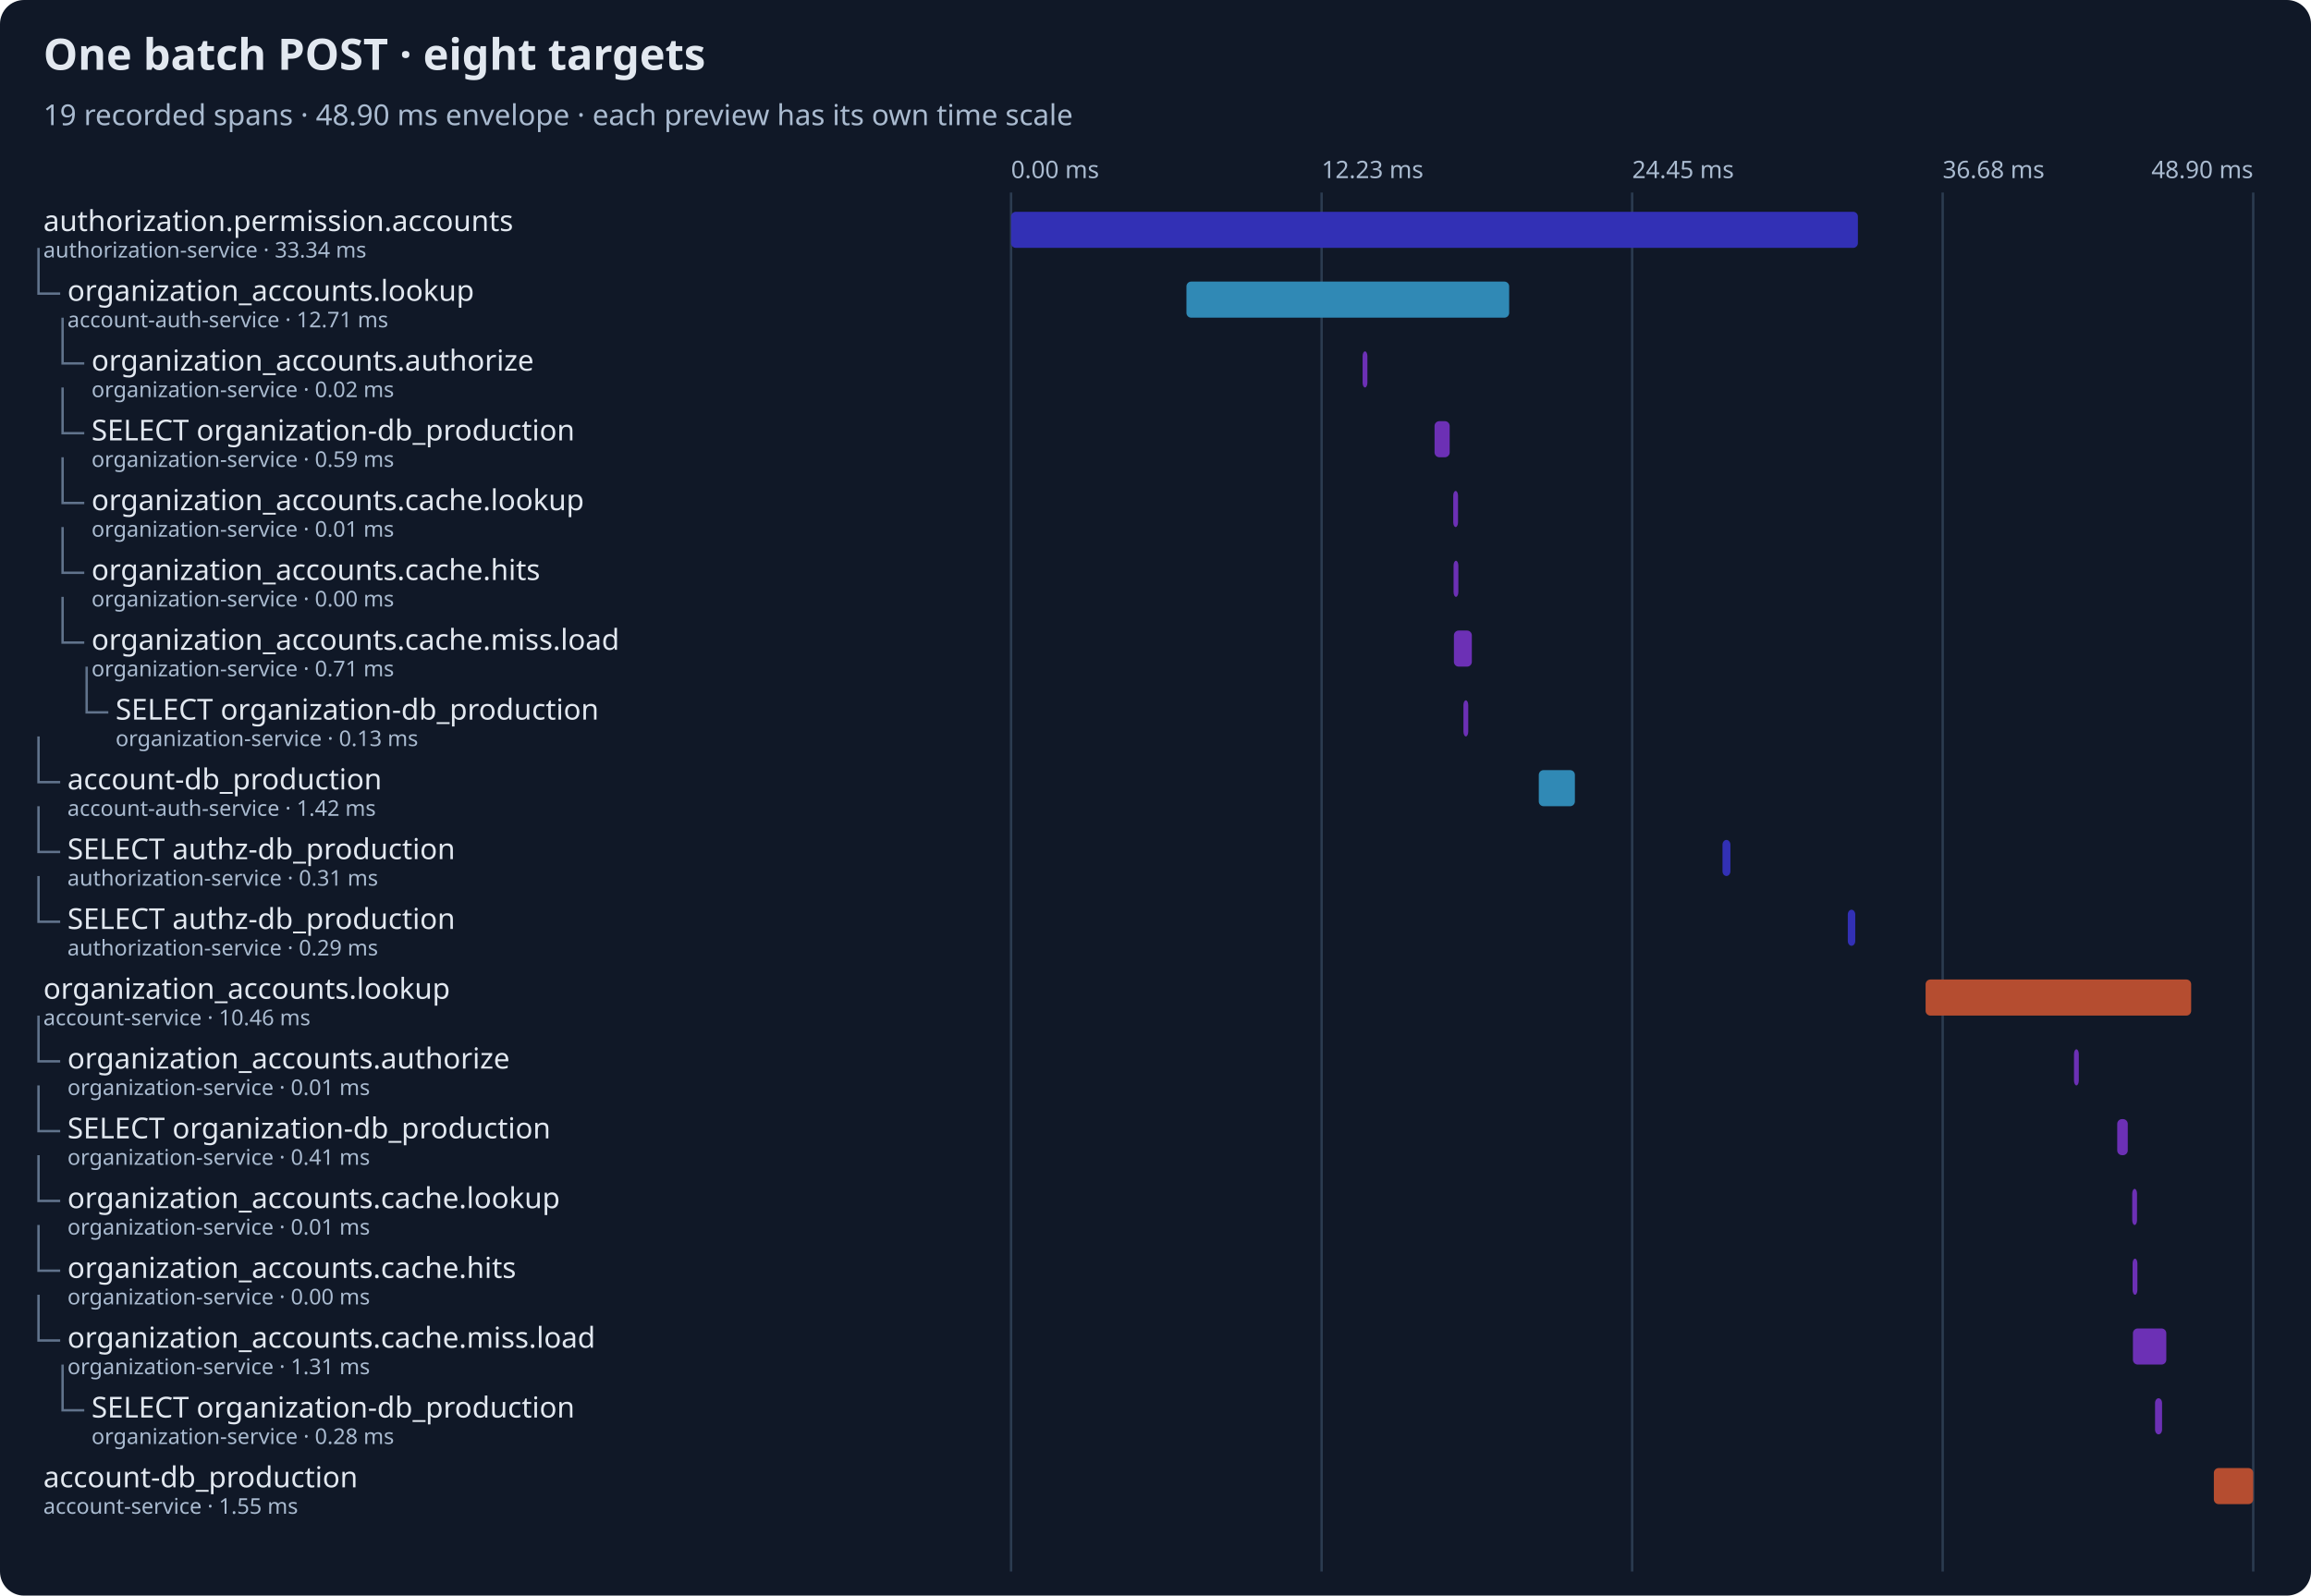
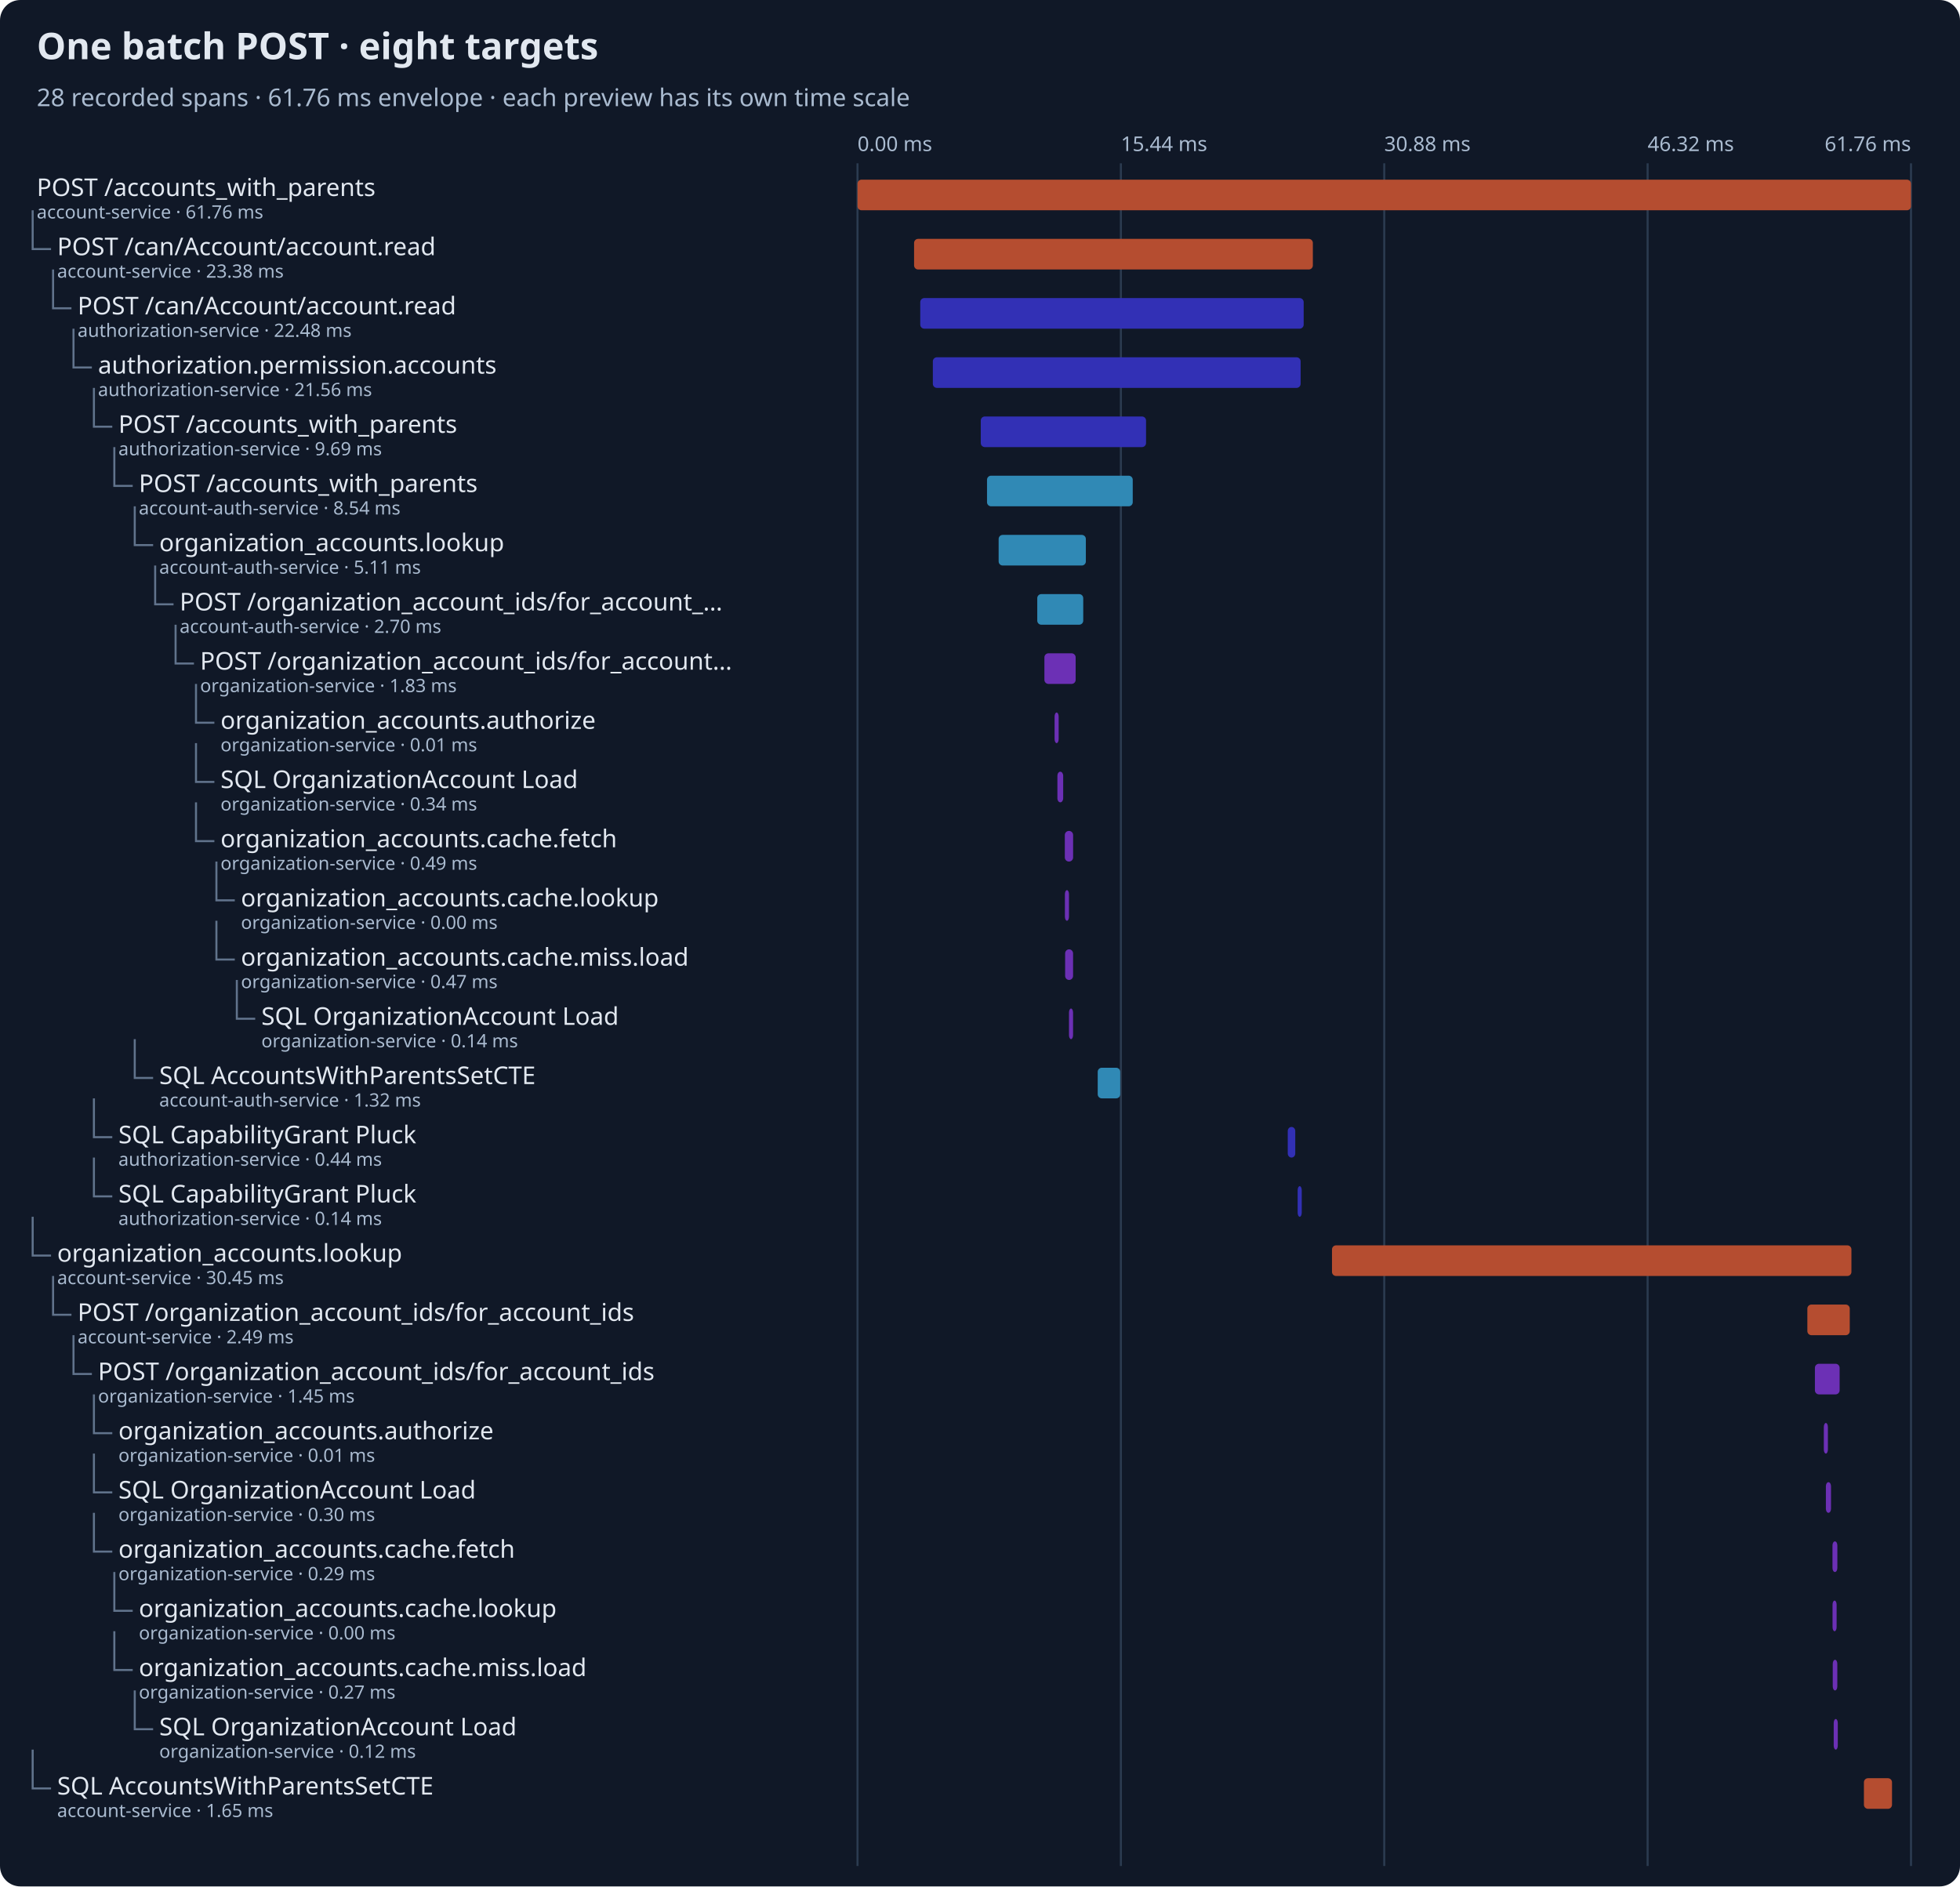
- <svg xmlns="http://www.w3.org/2000/svg" width="960" height="663" viewBox="0 0 960 663" role="img" aria-labelledby="title desc">
-   <rect width="960" height="663" rx="10" fill="#101827" />
+ <svg xmlns="http://www.w3.org/2000/svg" width="960" height="924" viewBox="0 0 960 924" role="img" aria-labelledby="title desc">
+   <rect width="960" height="924" rx="10" fill="#101827" />
  <g font-family="system-ui,sans-serif" fill="#e2e8f0">
    <text x="18" y="29" font-size="18" font-weight="600">One batch POST · eight targets</text>
-     <text x="18" y="52" font-size="12" fill="#aabbd0">19 recorded spans · 48.90 ms envelope · each preview has its own time scale</text>
-     <path d="M420 80V653" stroke="#2b3b50" />
+     <text x="18" y="52" font-size="12" fill="#aabbd0">28 recorded spans · 61.76 ms envelope · each preview has its own time scale</text>
+     <path d="M420 80V914" stroke="#2b3b50" />
    <text x="420" y="74" text-anchor="start" font-size="10" fill="#aabbd0">0.00 ms</text>
-     <path d="M549 80V653" stroke="#2b3b50" />
-     <text x="549" y="74" text-anchor="start" font-size="10" fill="#aabbd0">12.23 ms</text>
-     <path d="M678 80V653" stroke="#2b3b50" />
-     <text x="678" y="74" text-anchor="start" font-size="10" fill="#aabbd0">24.45 ms</text>
-     <path d="M807 80V653" stroke="#2b3b50" />
-     <text x="807" y="74" text-anchor="start" font-size="10" fill="#aabbd0">36.68 ms</text>
-     <path d="M936 80V653" stroke="#2b3b50" />
-     <text x="936" y="74" text-anchor="end" font-size="10" fill="#aabbd0">48.90 ms</text>
-     <g data-span-id="7a9c49034fd5af43">
-       <text x="18" y="96" font-size="12">authorization.permission.accounts</text>
-       <text x="18" y="107" font-size="9" fill="#aabbd0">authorization-service · 33.34 ms</text>
-       <rect x="420" y="88" width="351.78" height="15" rx="2" fill="hsl(241 58% 45%)" />
+     <path d="M549 80V914" stroke="#2b3b50" />
+     <text x="549" y="74" text-anchor="start" font-size="10" fill="#aabbd0">15.44 ms</text>
+     <path d="M678 80V914" stroke="#2b3b50" />
+     <text x="678" y="74" text-anchor="start" font-size="10" fill="#aabbd0">30.88 ms</text>
+     <path d="M807 80V914" stroke="#2b3b50" />
+     <text x="807" y="74" text-anchor="start" font-size="10" fill="#aabbd0">46.32 ms</text>
+     <path d="M936 80V914" stroke="#2b3b50" />
+     <text x="936" y="74" text-anchor="end" font-size="10" fill="#aabbd0">61.76 ms</text>
+     <g data-span-id="901c9b0c8297a80e">
+       <text x="18" y="96" font-size="12">POST /accounts_with_parents</text>
+       <text x="18" y="107" font-size="9" fill="#aabbd0">account-service · 61.76 ms</text>
+       <rect x="420" y="88" width="516" height="15" rx="2" fill="hsl(13 58% 45%)" />
    </g>
    <path d="M16 103V122H25" stroke="#61738c" fill="none" />
-     <g data-span-id="3558bbc15d26717a">
-       <text x="28" y="125" font-size="12">organization_accounts.lookup</text>
-       <text x="28" y="136" font-size="9" fill="#aabbd0">account-auth-service · 12.71 ms</text>
-       <rect x="492.851" y="117" width="134.062" height="15" rx="2" fill="hsl(200 58% 45%)" />
+     <g data-span-id="1fd6effcfc5023c0">
+       <text x="28" y="125" font-size="12">POST /can/Account/account.read</text>
+       <text x="28" y="136" font-size="9" fill="#aabbd0">account-service · 23.38 ms</text>
+       <rect x="447.713" y="117" width="195.318" height="15" rx="2" fill="hsl(13 58% 45%)" />
    </g>
    <path d="M26 132V151H35" stroke="#61738c" fill="none" />
-     <g data-span-id="2e22893972d00658">
-       <text x="38" y="154" font-size="12">organization_accounts.authorize</text>
-       <text x="38" y="165" font-size="9" fill="#aabbd0">organization-service · 0.02 ms</text>
-       <rect x="566.028" y="146" width="2" height="15" rx="2" fill="hsl(267 58% 45%)" />
+     <g data-span-id="e71abfb775c27acf">
+       <text x="38" y="154" font-size="12">POST /can/Account/account.read</text>
+       <text x="38" y="165" font-size="9" fill="#aabbd0">authorization-service · 22.48 ms</text>
+       <rect x="450.737" y="146" width="187.799" height="15" rx="2" fill="hsl(241 58% 45%)" />
    </g>
-     <path d="M26 161V180H35" stroke="#61738c" fill="none" />
-     <g data-span-id="33d65f3a43a7152b">
-       <text x="38" y="183" font-size="12">SELECT organization-db_production</text>
-       <text x="38" y="194" font-size="9" fill="#aabbd0">organization-service · 0.59 ms</text>
-       <rect x="595.922" y="175" width="6.278" height="15" rx="2" fill="hsl(267 58% 45%)" />
+     <path d="M36 161V180H45" stroke="#61738c" fill="none" />
+     <g data-span-id="00976aa51a48ca46">
+       <text x="48" y="183" font-size="12">authorization.permission.accounts</text>
+       <text x="48" y="194" font-size="9" fill="#aabbd0">authorization-service · 21.56 ms</text>
+       <rect x="456.903" y="175" width="180.138" height="15" rx="2" fill="hsl(241 58% 45%)" />
    </g>
-     <path d="M26 190V209H35" stroke="#61738c" fill="none" />
-     <g data-span-id="ee1fae3779b720a3">
-       <text x="38" y="212" font-size="12">organization_accounts.cache.lookup</text>
-       <text x="38" y="223" font-size="9" fill="#aabbd0">organization-service · 0.01 ms</text>
-       <rect x="603.677" y="204" width="2" height="15" rx="2" fill="hsl(267 58% 45%)" />
+     <path d="M46 190V209H55" stroke="#61738c" fill="none" />
+     <g data-span-id="ce435a9b25deda30">
+       <text x="58" y="212" font-size="12">POST /accounts_with_parents</text>
+       <text x="58" y="223" font-size="9" fill="#aabbd0">authorization-service · 9.69 ms</text>
+       <rect x="480.38" y="204" width="80.95" height="15" rx="2" fill="hsl(241 58% 45%)" />
    </g>
-     <path d="M26 219V238H35" stroke="#61738c" fill="none" />
-     <g data-span-id="043616b7c8d41fab">
-       <text x="38" y="241" font-size="12">organization_accounts.cache.hits</text>
-       <text x="38" y="252" font-size="9" fill="#aabbd0">organization-service · 0.00 ms</text>
-       <rect x="603.815" y="233" width="2" height="15" rx="2" fill="hsl(267 58% 45%)" />
+     <path d="M56 219V238H65" stroke="#61738c" fill="none" />
+     <g data-span-id="6cc365a5dd92c51a">
+       <text x="68" y="241" font-size="12">POST /accounts_with_parents</text>
+       <text x="68" y="252" font-size="9" fill="#aabbd0">account-auth-service · 8.54 ms</text>
+       <rect x="483.438" y="233" width="71.375" height="15" rx="2" fill="hsl(200 58% 45%)" />
    </g>
-     <path d="M26 248V267H35" stroke="#61738c" fill="none" />
-     <g data-span-id="78f38d7fae61bd3a">
-       <text x="38" y="270" font-size="12">organization_accounts.cache.miss.load</text>
-       <text x="38" y="281" font-size="9" fill="#aabbd0">organization-service · 0.71 ms</text>
-       <rect x="603.962" y="262" width="7.45" height="15" rx="2" fill="hsl(267 58% 45%)" />
+     <path d="M66 248V267H75" stroke="#61738c" fill="none" />
+     <g data-span-id="d3353bc6e225ee7f">
+       <text x="78" y="270" font-size="12">organization_accounts.lookup</text>
+       <text x="78" y="281" font-size="9" fill="#aabbd0">account-auth-service · 5.11 ms</text>
+       <rect x="489.128" y="262" width="42.718" height="15" rx="2" fill="hsl(200 58% 45%)" />
    </g>
-     <path d="M36 277V296H45" stroke="#61738c" fill="none" />
-     <g data-span-id="5774bfda59f58fb1">
-       <text x="48" y="299" font-size="12">SELECT organization-db_production</text>
-       <text x="48" y="310" font-size="9" fill="#aabbd0">organization-service · 0.13 ms</text>
-       <rect x="607.919" y="291" width="2" height="15" rx="2" fill="hsl(267 58% 45%)" />
+     <path d="M76 277V296H85" stroke="#61738c" fill="none" />
+     <g data-span-id="23384d3bc11248ac">
+       <text x="88" y="299" font-size="12">POST /organization_account_ids/for_account_…</text>
+       <text x="88" y="310" font-size="9" fill="#aabbd0">account-auth-service · 2.70 ms</text>
+       <rect x="508.043" y="291" width="22.525" height="15" rx="2" fill="hsl(200 58% 45%)" />
    </g>
-     <path d="M16 306V325H25" stroke="#61738c" fill="none" />
-     <g data-span-id="a300bd92ad3dc5db">
-       <text x="28" y="328" font-size="12">account-db_production</text>
-       <text x="28" y="339" font-size="9" fill="#aabbd0">account-auth-service · 1.42 ms</text>
-       <rect x="639.216" y="320" width="15.005" height="15" rx="2" fill="hsl(200 58% 45%)" />
+     <path d="M86 306V325H95" stroke="#61738c" fill="none" />
+     <g data-span-id="4effbf054f838e88">
+       <text x="98" y="328" font-size="12">POST /organization_account_ids/for_account…</text>
+       <text x="98" y="339" font-size="9" fill="#aabbd0">organization-service · 1.83 ms</text>
+       <rect x="511.543" y="320" width="15.306" height="15" rx="2" fill="hsl(267 58% 45%)" />
    </g>
-     <path d="M16 335V354H25" stroke="#61738c" fill="none" />
-     <g data-span-id="baca0a2d4be9365b">
-       <text x="28" y="357" font-size="12">SELECT authz-db_production</text>
-       <text x="28" y="368" font-size="9" fill="#aabbd0">authorization-service · 0.31 ms</text>
-       <rect x="715.538" y="349" width="3.282" height="15" rx="2" fill="hsl(241 58% 45%)" />
+     <path d="M96 335V354H105" stroke="#61738c" fill="none" />
+     <g data-span-id="ef3c1cc5560b969c">
+       <text x="108" y="357" font-size="12">organization_accounts.authorize</text>
+       <text x="108" y="368" font-size="9" fill="#aabbd0">organization-service · 0.01 ms</text>
+       <rect x="516.531" y="349" width="2" height="15" rx="2" fill="hsl(267 58% 45%)" />
    </g>
-     <path d="M16 364V383H25" stroke="#61738c" fill="none" />
-     <g data-span-id="b9b9ea9448b0ab51">
-       <text x="28" y="386" font-size="12">SELECT authz-db_production</text>
-       <text x="28" y="397" font-size="9" fill="#aabbd0">authorization-service · 0.29 ms</text>
-       <rect x="767.581" y="378" width="3.102" height="15" rx="2" fill="hsl(241 58% 45%)" />
+     <path d="M96 364V383H105" stroke="#61738c" fill="none" />
+     <g data-span-id="a61c3eed89182857">
+       <text x="108" y="386" font-size="12">SQL OrganizationAccount Load</text>
+       <text x="108" y="397" font-size="9" fill="#aabbd0">organization-service · 0.34 ms</text>
+       <rect x="517.91" y="378" width="2.832" height="15" rx="2" fill="hsl(267 58% 45%)" />
    </g>
-     <g data-span-id="ff6657cda5f5b110">
-       <text x="18" y="415" font-size="12">organization_accounts.lookup</text>
-       <text x="18" y="426" font-size="9" fill="#aabbd0">account-service · 10.46 ms</text>
-       <rect x="799.901" y="407" width="110.32" height="15" rx="2" fill="hsl(13 58% 45%)" />
+     <path d="M96 393V412H105" stroke="#61738c" fill="none" />
+     <g data-span-id="9bd12325c68fb52d">
+       <text x="108" y="415" font-size="12">organization_accounts.cache.fetch</text>
+       <text x="108" y="426" font-size="9" fill="#aabbd0">organization-service · 0.49 ms</text>
+       <rect x="521.544" y="407" width="4.06" height="15" rx="2" fill="hsl(267 58% 45%)" />
    </g>
-     <path d="M16 422V441H25" stroke="#61738c" fill="none" />
-     <g data-span-id="bdf2adbcbb3a0292">
-       <text x="28" y="444" font-size="12">organization_accounts.authorize</text>
-       <text x="28" y="455" font-size="9" fill="#aabbd0">organization-service · 0.01 ms</text>
-       <rect x="861.546" y="436" width="2" height="15" rx="2" fill="hsl(267 58% 45%)" />
+     <path d="M106 422V441H115" stroke="#61738c" fill="none" />
+     <g data-span-id="95ffc01898f3057f">
+       <text x="118" y="444" font-size="12">organization_accounts.cache.lookup</text>
+       <text x="118" y="455" font-size="9" fill="#aabbd0">organization-service · 0.00 ms</text>
+       <rect x="521.586" y="436" width="2" height="15" rx="2" fill="hsl(267 58% 45%)" />
    </g>
-     <path d="M16 451V470H25" stroke="#61738c" fill="none" />
-     <g data-span-id="5171715402437de5">
-       <text x="28" y="473" font-size="12">SELECT organization-db_production</text>
-       <text x="28" y="484" font-size="9" fill="#aabbd0">organization-service · 0.41 ms</text>
-       <rect x="879.505" y="465" width="4.379" height="15" rx="2" fill="hsl(267 58% 45%)" />
+     <path d="M106 451V470H115" stroke="#61738c" fill="none" />
+     <g data-span-id="4356a12cf2cd3d6e">
+       <text x="118" y="473" font-size="12">organization_accounts.cache.miss.load</text>
+       <text x="118" y="484" font-size="9" fill="#aabbd0">organization-service · 0.47 ms</text>
+       <rect x="521.694" y="465" width="3.893" height="15" rx="2" fill="hsl(267 58% 45%)" />
    </g>
-     <path d="M16 480V499H25" stroke="#61738c" fill="none" />
-     <g data-span-id="ed34f0177121ad91">
-       <text x="28" y="502" font-size="12">organization_accounts.cache.lookup</text>
-       <text x="28" y="513" font-size="9" fill="#aabbd0">organization-service · 0.01 ms</text>
-       <rect x="885.731" y="494" width="2" height="15" rx="2" fill="hsl(267 58% 45%)" />
+     <path d="M116 480V499H125" stroke="#61738c" fill="none" />
+     <g data-span-id="b35c6b6dc8d00568">
+       <text x="128" y="502" font-size="12">SQL OrganizationAccount Load</text>
+       <text x="128" y="513" font-size="9" fill="#aabbd0">organization-service · 0.14 ms</text>
+       <rect x="523.583" y="494" width="2" height="15" rx="2" fill="hsl(267 58% 45%)" />
    </g>
-     <path d="M16 509V528H25" stroke="#61738c" fill="none" />
-     <g data-span-id="28923d934ce457a6">
-       <text x="28" y="531" font-size="12">organization_accounts.cache.hits</text>
-       <text x="28" y="542" font-size="9" fill="#aabbd0">organization-service · 0.00 ms</text>
-       <rect x="885.889" y="523" width="2" height="15" rx="2" fill="hsl(267 58% 45%)" />
+     <path d="M66 509V528H75" stroke="#61738c" fill="none" />
+     <g data-span-id="2194335540172137">
+       <text x="78" y="531" font-size="12">SQL AccountsWithParentsSetCTE</text>
+       <text x="78" y="542" font-size="9" fill="#aabbd0">account-auth-service · 1.32 ms</text>
+       <rect x="537.652" y="523" width="11.028" height="15" rx="2" fill="hsl(200 58% 45%)" />
    </g>
-     <path d="M16 538V557H25" stroke="#61738c" fill="none" />
-     <g data-span-id="0873d6de91ff7c93">
-       <text x="28" y="560" font-size="12">organization_accounts.cache.miss.load</text>
-       <text x="28" y="571" font-size="9" fill="#aabbd0">organization-service · 1.31 ms</text>
-       <rect x="886.026" y="552" width="13.865" height="15" rx="2" fill="hsl(267 58% 45%)" />
+     <path d="M46 538V557H55" stroke="#61738c" fill="none" />
+     <g data-span-id="e6cb9a9f007c4a58">
+       <text x="58" y="560" font-size="12">SQL CapabilityGrant Pluck</text>
+       <text x="58" y="571" font-size="9" fill="#aabbd0">authorization-service · 0.44 ms</text>
+       <rect x="630.733" y="552" width="3.684" height="15" rx="2" fill="hsl(241 58% 45%)" />
    </g>
-     <path d="M26 567V586H35" stroke="#61738c" fill="none" />
-     <g data-span-id="5eefe8b8e95916fd">
-       <text x="38" y="589" font-size="12">SELECT organization-db_production</text>
-       <text x="38" y="600" font-size="9" fill="#aabbd0">organization-service · 0.28 ms</text>
-       <rect x="895.217" y="581" width="2.912" height="15" rx="2" fill="hsl(267 58% 45%)" />
+     <path d="M46 567V586H55" stroke="#61738c" fill="none" />
+     <g data-span-id="b34fa70ccf3fd8b6">
+       <text x="58" y="589" font-size="12">SQL CapabilityGrant Pluck</text>
+       <text x="58" y="600" font-size="9" fill="#aabbd0">authorization-service · 0.14 ms</text>
+       <rect x="635.587" y="581" width="2" height="15" rx="2" fill="hsl(241 58% 45%)" />
    </g>
-     <g data-span-id="0e6a8172aa60e56f">
-       <text x="18" y="618" font-size="12">account-db_production</text>
-       <text x="18" y="629" font-size="9" fill="#aabbd0">account-service · 1.55 ms</text>
-       <rect x="919.645" y="610" width="16.355" height="15" rx="2" fill="hsl(13 58% 45%)" />
+     <path d="M16 596V615H25" stroke="#61738c" fill="none" />
+     <g data-span-id="974d3e02016cf1f2">
+       <text x="28" y="618" font-size="12">organization_accounts.lookup</text>
+       <text x="28" y="629" font-size="9" fill="#aabbd0">account-service · 30.45 ms</text>
+       <rect x="652.405" y="610" width="254.42" height="15" rx="2" fill="hsl(13 58% 45%)" />
+     </g>
+     <path d="M26 625V644H35" stroke="#61738c" fill="none" />
+     <g data-span-id="ed3e2b82c385e872">
+       <text x="38" y="647" font-size="12">POST /organization_account_ids/for_account_ids</text>
+       <text x="38" y="658" font-size="9" fill="#aabbd0">account-service · 2.49 ms</text>
+       <rect x="885.236" y="639" width="20.77" height="15" rx="2" fill="hsl(13 58% 45%)" />
+     </g>
+     <path d="M36 654V673H45" stroke="#61738c" fill="none" />
+     <g data-span-id="df2bae8f5a1feeb3">
+       <text x="48" y="676" font-size="12">POST /organization_account_ids/for_account_ids</text>
+       <text x="48" y="687" font-size="9" fill="#aabbd0">organization-service · 1.45 ms</text>
+       <rect x="888.937" y="668" width="12.106" height="15" rx="2" fill="hsl(267 58% 45%)" />
+     </g>
+     <path d="M46 683V702H55" stroke="#61738c" fill="none" />
+     <g data-span-id="a252bcdeeb43e511">
+       <text x="58" y="705" font-size="12">organization_accounts.authorize</text>
+       <text x="58" y="716" font-size="9" fill="#aabbd0">organization-service · 0.01 ms</text>
+       <rect x="893.299" y="697" width="2" height="15" rx="2" fill="hsl(267 58% 45%)" />
+     </g>
+     <path d="M46 712V731H55" stroke="#61738c" fill="none" />
+     <g data-span-id="30230ad8e7d47cd5">
+       <text x="58" y="734" font-size="12">SQL OrganizationAccount Load</text>
+       <text x="58" y="745" font-size="9" fill="#aabbd0">organization-service · 0.30 ms</text>
+       <rect x="894.31" y="726" width="2.515" height="15" rx="2" fill="hsl(267 58% 45%)" />
+     </g>
+     <path d="M46 741V760H55" stroke="#61738c" fill="none" />
+     <g data-span-id="8aa371272557215f">
+       <text x="58" y="763" font-size="12">organization_accounts.cache.fetch</text>
+       <text x="58" y="774" font-size="9" fill="#aabbd0">organization-service · 0.29 ms</text>
+       <rect x="897.535" y="755" width="2.398" height="15" rx="2" fill="hsl(267 58% 45%)" />
+     </g>
+     <path d="M56 770V789H65" stroke="#61738c" fill="none" />
+     <g data-span-id="2c238ebfe980fa29">
+       <text x="68" y="792" font-size="12">organization_accounts.cache.lookup</text>
+       <text x="68" y="803" font-size="9" fill="#aabbd0">organization-service · 0.00 ms</text>
+       <rect x="897.568" y="784" width="2" height="15" rx="2" fill="hsl(267 58% 45%)" />
+     </g>
+     <path d="M56 799V818H65" stroke="#61738c" fill="none" />
+     <g data-span-id="06e999dd25ad9c81">
+       <text x="68" y="821" font-size="12">organization_accounts.cache.miss.load</text>
+       <text x="68" y="832" font-size="9" fill="#aabbd0">organization-service · 0.27 ms</text>
+       <rect x="897.668" y="813" width="2.247" height="15" rx="2" fill="hsl(267 58% 45%)" />
+     </g>
+     <path d="M66 828V847H75" stroke="#61738c" fill="none" />
+     <g data-span-id="f584b4724e39ed4f">
+       <text x="78" y="850" font-size="12">SQL OrganizationAccount Load</text>
+       <text x="78" y="861" font-size="9" fill="#aabbd0">organization-service · 0.12 ms</text>
+       <rect x="898.144" y="842" width="2" height="15" rx="2" fill="hsl(267 58% 45%)" />
+     </g>
+     <path d="M16 857V876H25" stroke="#61738c" fill="none" />
+     <g data-span-id="d02566351ea812da">
+       <text x="28" y="879" font-size="12">SQL AccountsWithParentsSetCTE</text>
+       <text x="28" y="890" font-size="9" fill="#aabbd0">account-service · 1.65 ms</text>
+       <rect x="912.941" y="871" width="13.76" height="15" rx="2" fill="hsl(13 58% 45%)" />
    </g>
  </g>
</svg>
